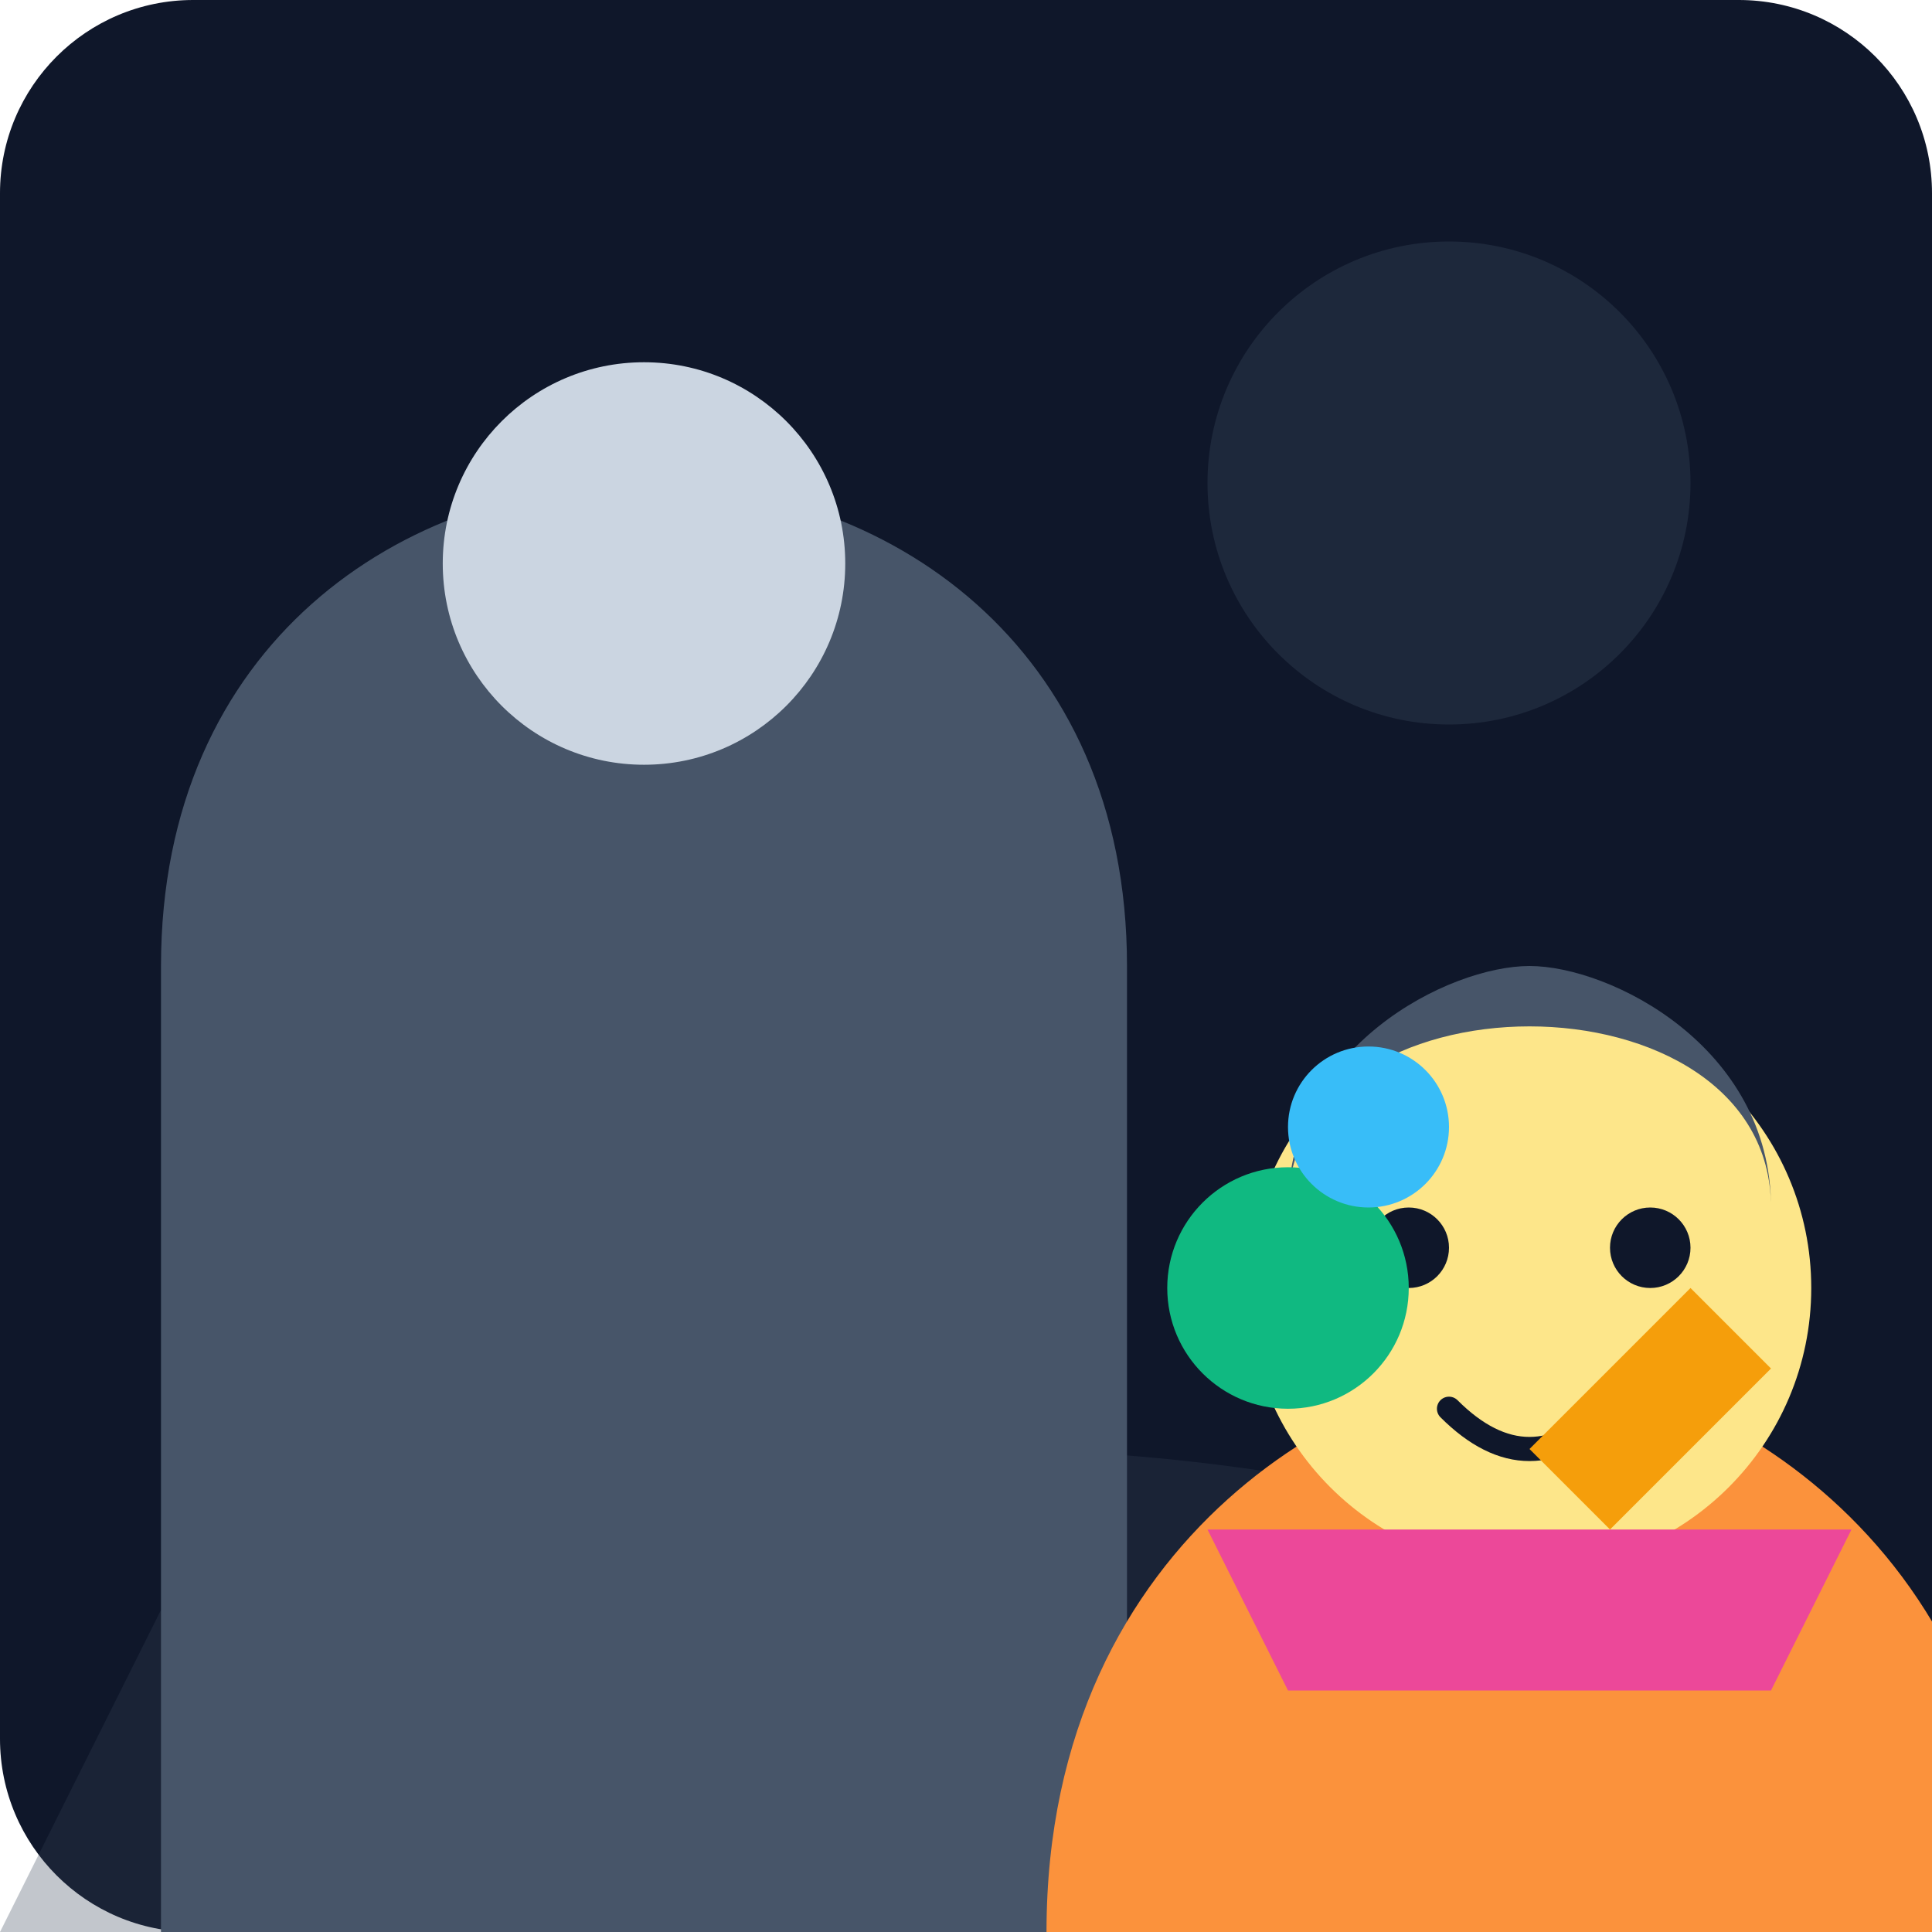
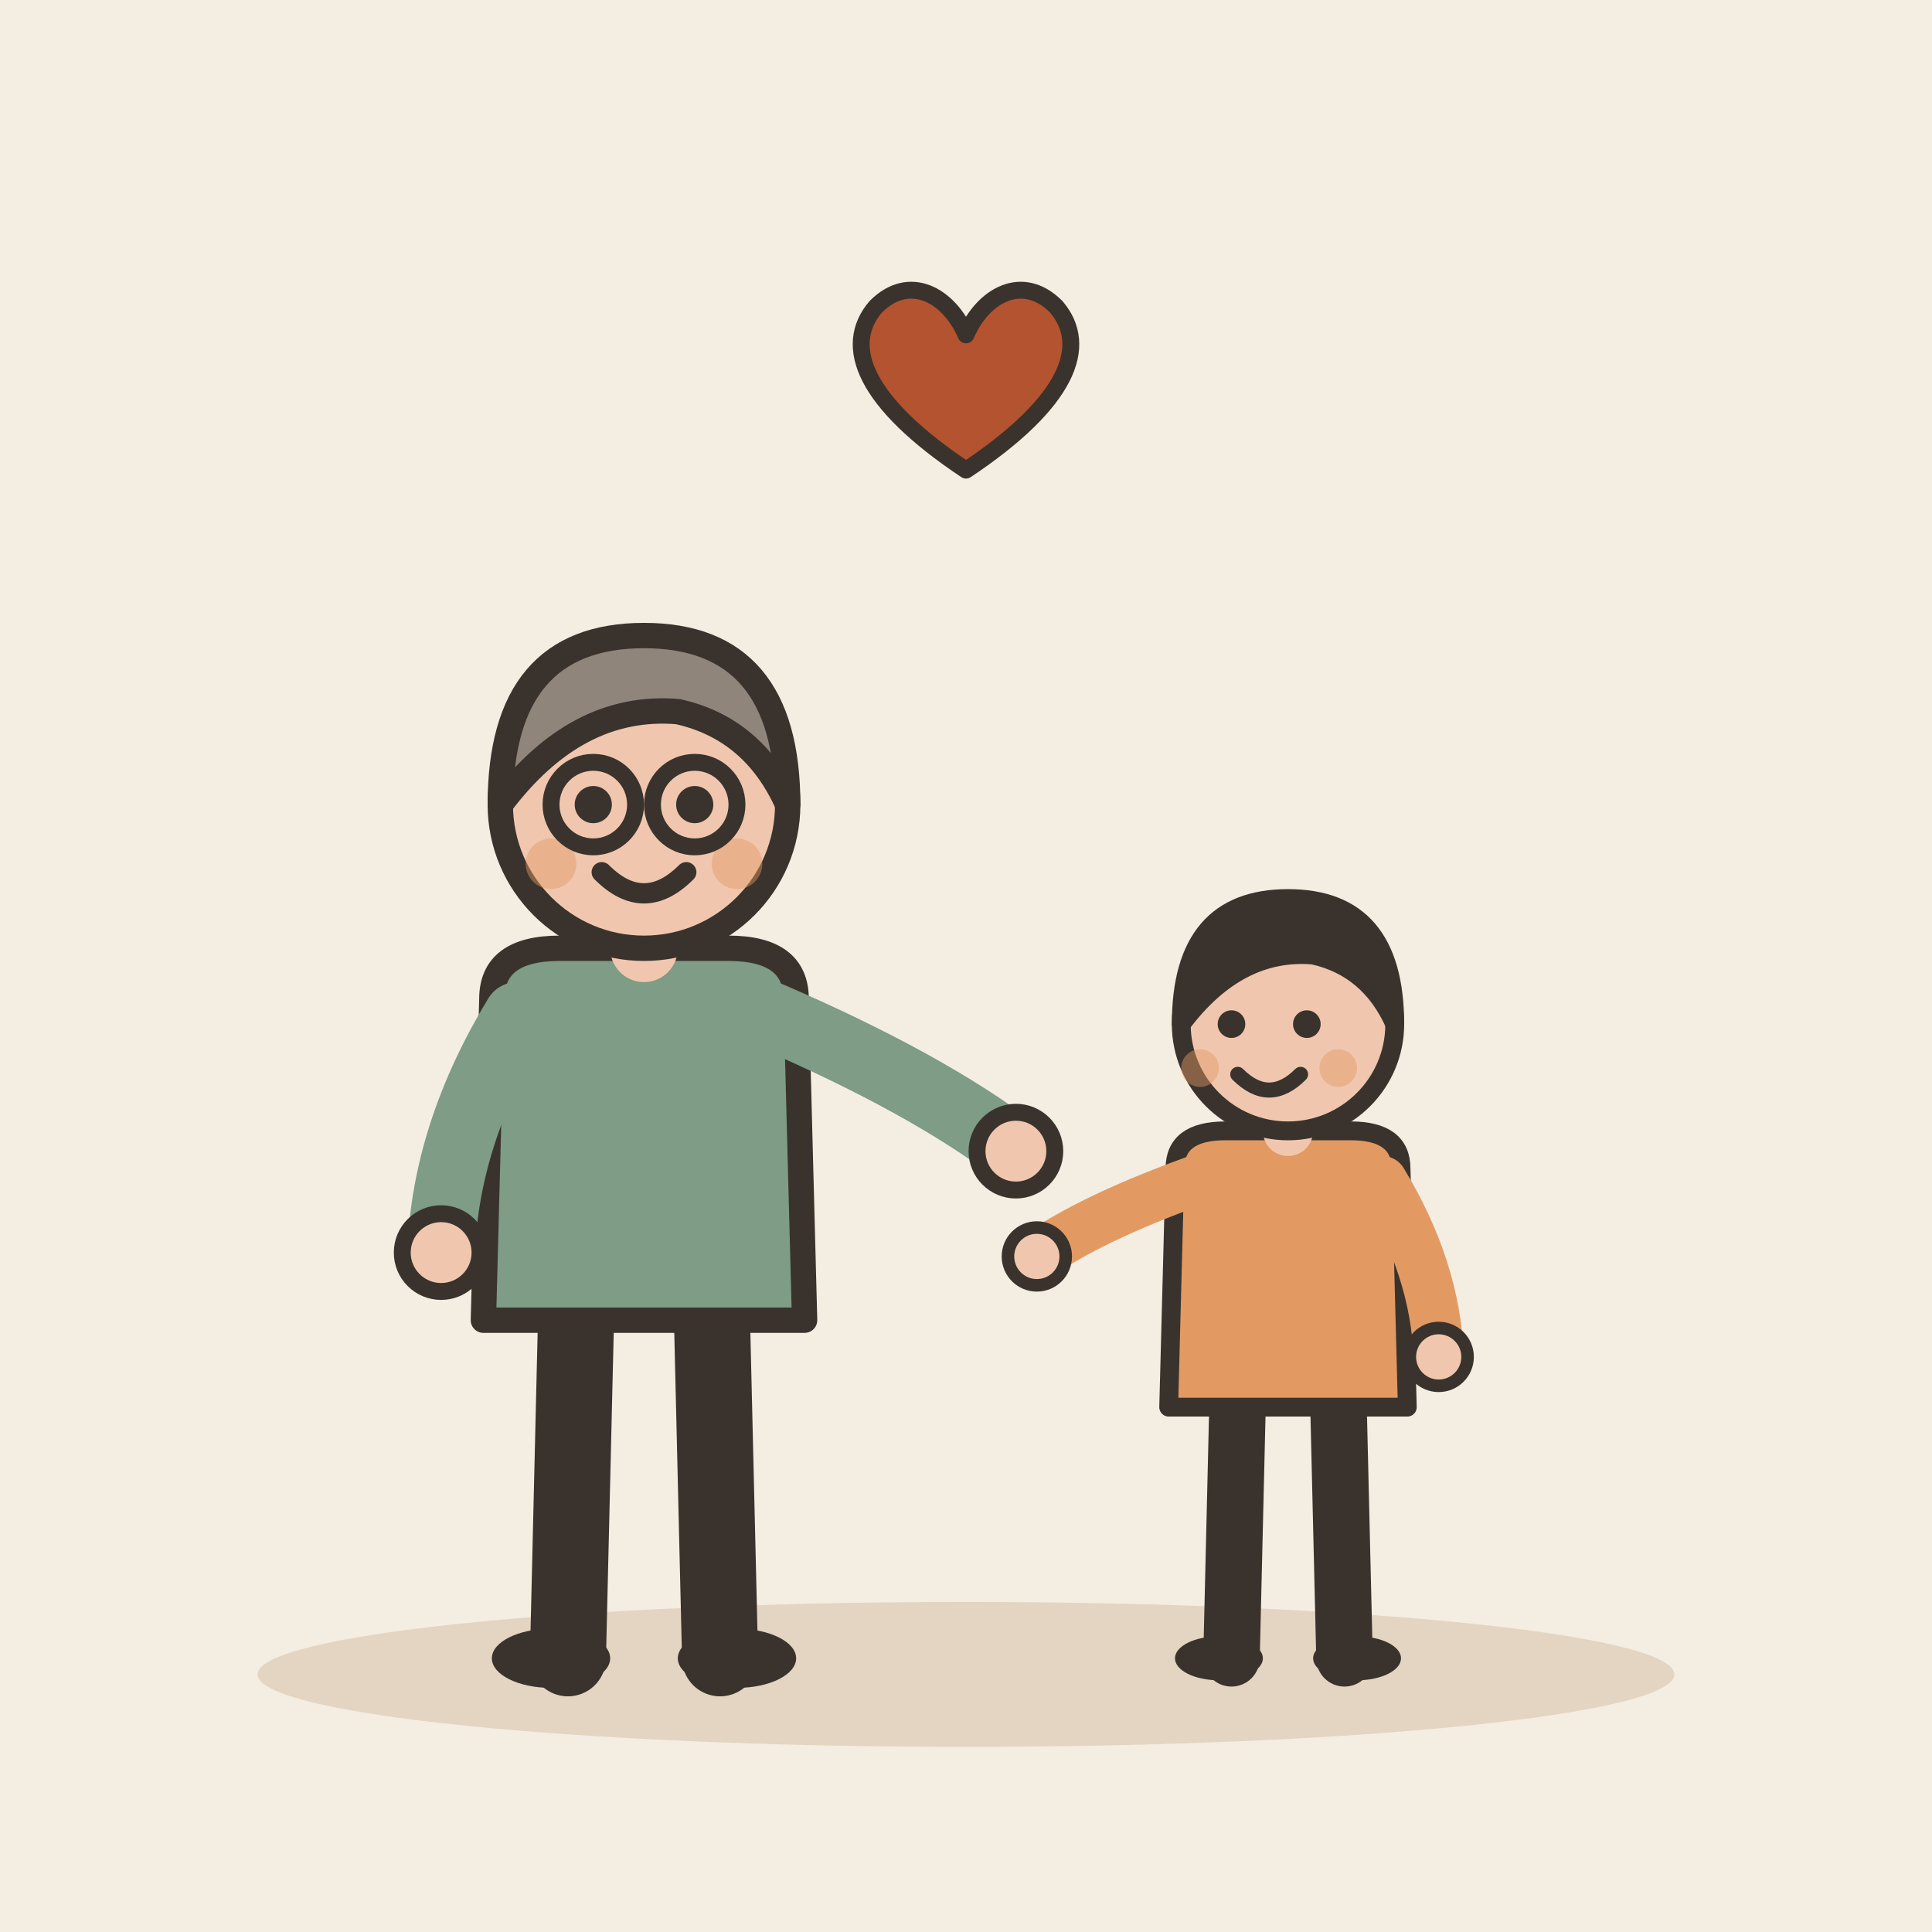
- <svg xmlns="http://www.w3.org/2000/svg" viewBox="0 0 240 240">
-   <defs>
-     <linearGradient id="bgGrad" x1="0" y1="0" x2="0" y2="240">
-       <stop offset="0%" stop-color="#0f172a" />
-       <stop offset="100%" stop-color="#1e293b" />
-     </linearGradient>
-   </defs>
-   <rect width="240" height="240" rx="24" fill="url(#bgGrad)" />
-   <circle cx="180" cy="60" r="30" fill="#334155" opacity="0.4" />
-   <path d="M20 200 Q 120 160 220 200 L 240 240 L 0 240 Z" fill="#334155" opacity="0.3" />
-   <path d="M20 120 C 20 80 50 60 80 60 C 110 60 140 80 140 120 L 140 240 L 20 240 Z" fill="#475569" />
-   <circle cx="80" cy="70" r="25" fill="#cbd5e1" />
-   <g transform="translate(110, 90)">
-     <path d="M20 150 C 20 100 60 80 80 80 C 100 80 140 100 140 150 L 140 240 L 20 240 Z" fill="#fb923c" />
-     <circle cx="80" cy="70" r="35" fill="#fde68a" />
-     <path d="M50 60 C 50 30 110 30 110 60 C 110 40 90 30 80 30 C 70 30 50 40 50 60" fill="#475569" />
-     <circle cx="65" cy="65" r="5" fill="#0f172a" />
-     <circle cx="95" cy="65" r="5" fill="#0f172a" />
-     <path d="M70 85 Q 80 95 90 85" stroke="#0f172a" stroke-width="3" fill="none" stroke-linecap="round" />
-     <path d="M40 100 L 120 100 L 110 120 L 50 120 Z" fill="#ec4899" />
+ <svg xmlns="http://www.w3.org/2000/svg" viewBox="0 0 240 240" data-style="editorial">
+   <rect width="240" height="240" fill="#F4EDE2" />
+   <ellipse cx="120" cy="208" rx="88" ry="9" fill="#E3D5C1" />
+   <g transform="translate(80 206) scale(1.05 1.05)">
+     <path d="M-8 -42L-9 0" stroke="#3A332D" stroke-width="9" stroke-linecap="round" fill="none" />
+     <path d="M8 -42L9 0" stroke="#3A332D" stroke-width="9" stroke-linecap="round" fill="none" />
+     <ellipse cx="-11" cy="0" rx="7" ry="3.5" fill="#3A332D" />
+     <ellipse cx="11" cy="0" rx="7" ry="3.5" fill="#3A332D" />
+     <path d="M-18 -78Q-18 -84 -10 -84L10 -84Q18 -84 18 -78L19 -40L-19 -40Z" fill="#7E9C86" stroke="#3A332D" stroke-width="3" stroke-linecap="round" stroke-linejoin="round" />
+     <path d="M-15 -76Q-23.5 -62 -24 -48" fill="none" stroke="#7E9C86" stroke-width="8" stroke-linecap="round" stroke-linejoin="round" />
+     <circle cx="-24" cy="-48" r="4.6" fill="#F0C7AE" stroke="#3A332D" stroke-linecap="round" stroke-linejoin="round" stroke-width="2" />
+     <path d="M15 -76Q33.5 -68 44 -60" fill="none" stroke="#7E9C86" stroke-width="8" stroke-linecap="round" stroke-linejoin="round" />
+     <circle cx="44" cy="-60" r="4.6" fill="#F0C7AE" stroke="#3A332D" stroke-linecap="round" stroke-linejoin="round" stroke-width="2" />
+     <path d="M0 -84L0 -88" stroke="#F0C7AE" stroke-width="8" stroke-linecap="round" fill="none" />
+     <circle cx="0" cy="-101" r="17" fill="#F0C7AE" stroke="#3A332D" stroke-width="3" stroke-linecap="round" stroke-linejoin="round" />
+     <path d="M-17 -101Q-17 -121 0 -121Q17 -121 17 -101Q13 -110 4 -112Q-8 -113 -17 -101Z" fill="#8F857A" stroke="#3A332D" stroke-width="3" stroke-linecap="round" stroke-linejoin="round" />
+     <circle cx="-6" cy="-101" r="2.2" fill="#3A332D" />
+     <circle cx="6" cy="-101" r="2.2" fill="#3A332D" />
+     <path d="M-5 -93Q0 -88 5 -93" fill="none" stroke="#3A332D" stroke-width="2.4" stroke-linecap="round" stroke-linejoin="round" />
+     <circle cx="-11" cy="-94" r="3" fill="#E39A62" opacity="0.45" />
+     <circle cx="11" cy="-94" r="3" fill="#E39A62" opacity="0.45" />
+     <circle cx="-6" cy="-101" r="5" fill="none" stroke="#3A332D" stroke-linecap="round" stroke-linejoin="round" stroke-width="2" />
+     <circle cx="6" cy="-101" r="5" fill="none" stroke="#3A332D" stroke-linecap="round" stroke-linejoin="round" stroke-width="2" />
  </g>
-   <circle cx="160" cy="160" r="15" fill="#10b981" />
-   <circle cx="170" cy="140" r="10" fill="#38bdf8" />
-   <path d="M190 180 L 210 160 L 220 170 L 200 190 Z" fill="#f59e0b" />
+   <g transform="translate(160 206) scale(0.78 0.78)">
+     <path d="M-8 -42L-9 0" stroke="#3A332D" stroke-width="9" stroke-linecap="round" fill="none" />
+     <path d="M8 -42L9 0" stroke="#3A332D" stroke-width="9" stroke-linecap="round" fill="none" />
+     <ellipse cx="-11" cy="0" rx="7" ry="3.5" fill="#3A332D" />
+     <ellipse cx="11" cy="0" rx="7" ry="3.5" fill="#3A332D" />
+     <path d="M-18 -78Q-18 -84 -10 -84L10 -84Q18 -84 18 -78L19 -40L-19 -40Z" fill="#E39A62" stroke="#3A332D" stroke-width="3" stroke-linecap="round" stroke-linejoin="round" />
+     <path d="M-15 -76Q-31.5 -70 -40 -64" fill="none" stroke="#E39A62" stroke-width="8" stroke-linecap="round" stroke-linejoin="round" />
+     <circle cx="-40" cy="-64" r="4.6" fill="#F0C7AE" stroke="#3A332D" stroke-linecap="round" stroke-linejoin="round" stroke-width="2" />
+     <path d="M15 -76Q23.5 -62 24 -48" fill="none" stroke="#E39A62" stroke-width="8" stroke-linecap="round" stroke-linejoin="round" />
+     <circle cx="24" cy="-48" r="4.6" fill="#F0C7AE" stroke="#3A332D" stroke-linecap="round" stroke-linejoin="round" stroke-width="2" />
+     <path d="M0 -84L0 -88" stroke="#F0C7AE" stroke-width="8" stroke-linecap="round" fill="none" />
+     <circle cx="0" cy="-101" r="17" fill="#F0C7AE" stroke="#3A332D" stroke-width="3" stroke-linecap="round" stroke-linejoin="round" />
+     <path d="M-17 -101Q-17 -121 0 -121Q17 -121 17 -101Q13 -110 4 -112Q-8 -113 -17 -101Z" fill="#3A332D" stroke="#3A332D" stroke-width="3" stroke-linecap="round" stroke-linejoin="round" />
+     <circle cx="-9" cy="-101" r="2.2" fill="#3A332D" />
+     <circle cx="3" cy="-101" r="2.2" fill="#3A332D" />
+     <path d="M-8 -93Q-3 -88 2 -93" fill="none" stroke="#3A332D" stroke-width="2.4" stroke-linecap="round" stroke-linejoin="round" />
+     <circle cx="-14" cy="-94" r="3" fill="#E39A62" opacity="0.45" />
+     <circle cx="8" cy="-94" r="3" fill="#E39A62" opacity="0.45" />
+   </g>
+   <g transform="translate(120 50) scale(0.7 0.7)">
+     <path d="M0 12C-18 0 -22 -10 -16 -17C-10 -23 -3 -19 0 -12C3 -19 10 -23 16 -17C22 -10 18 0 0 12Z" fill="#B4532F" stroke="#3A332D" stroke-width="3" stroke-linecap="round" stroke-linejoin="round" />
+   </g>
</svg>
